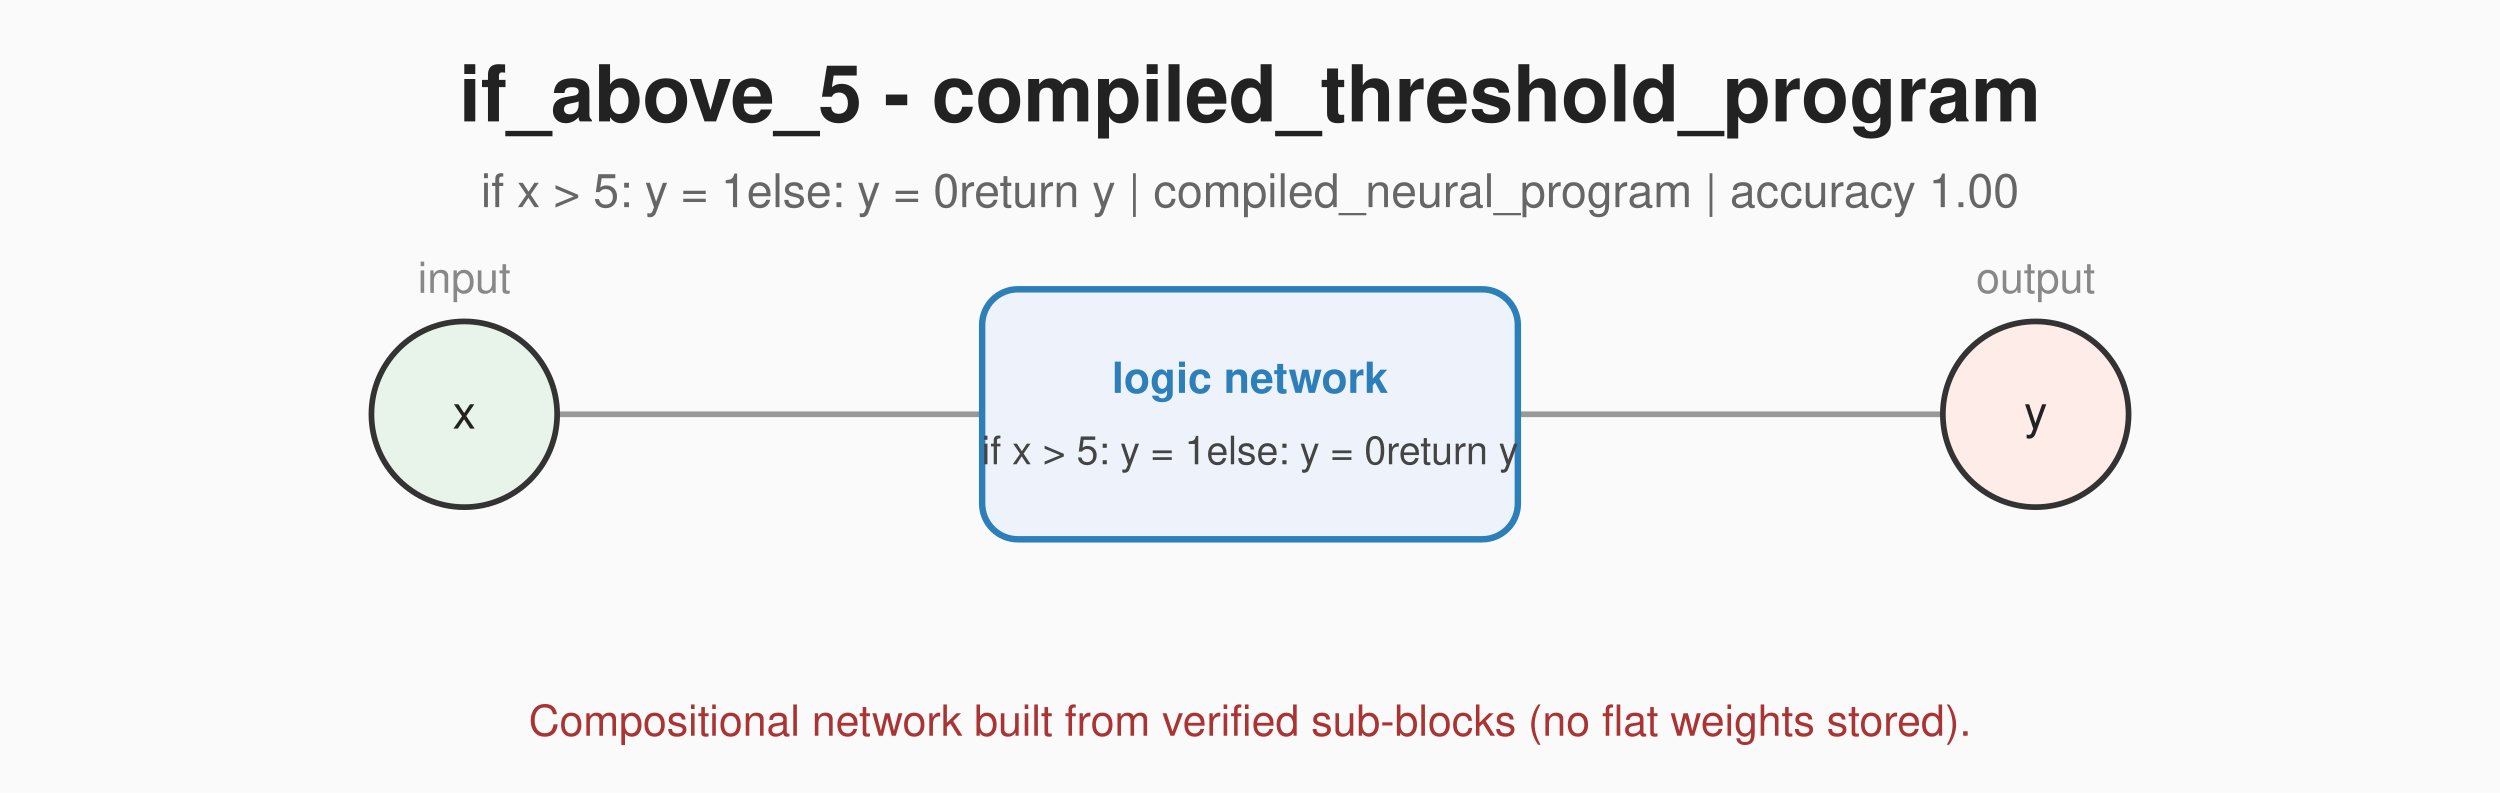
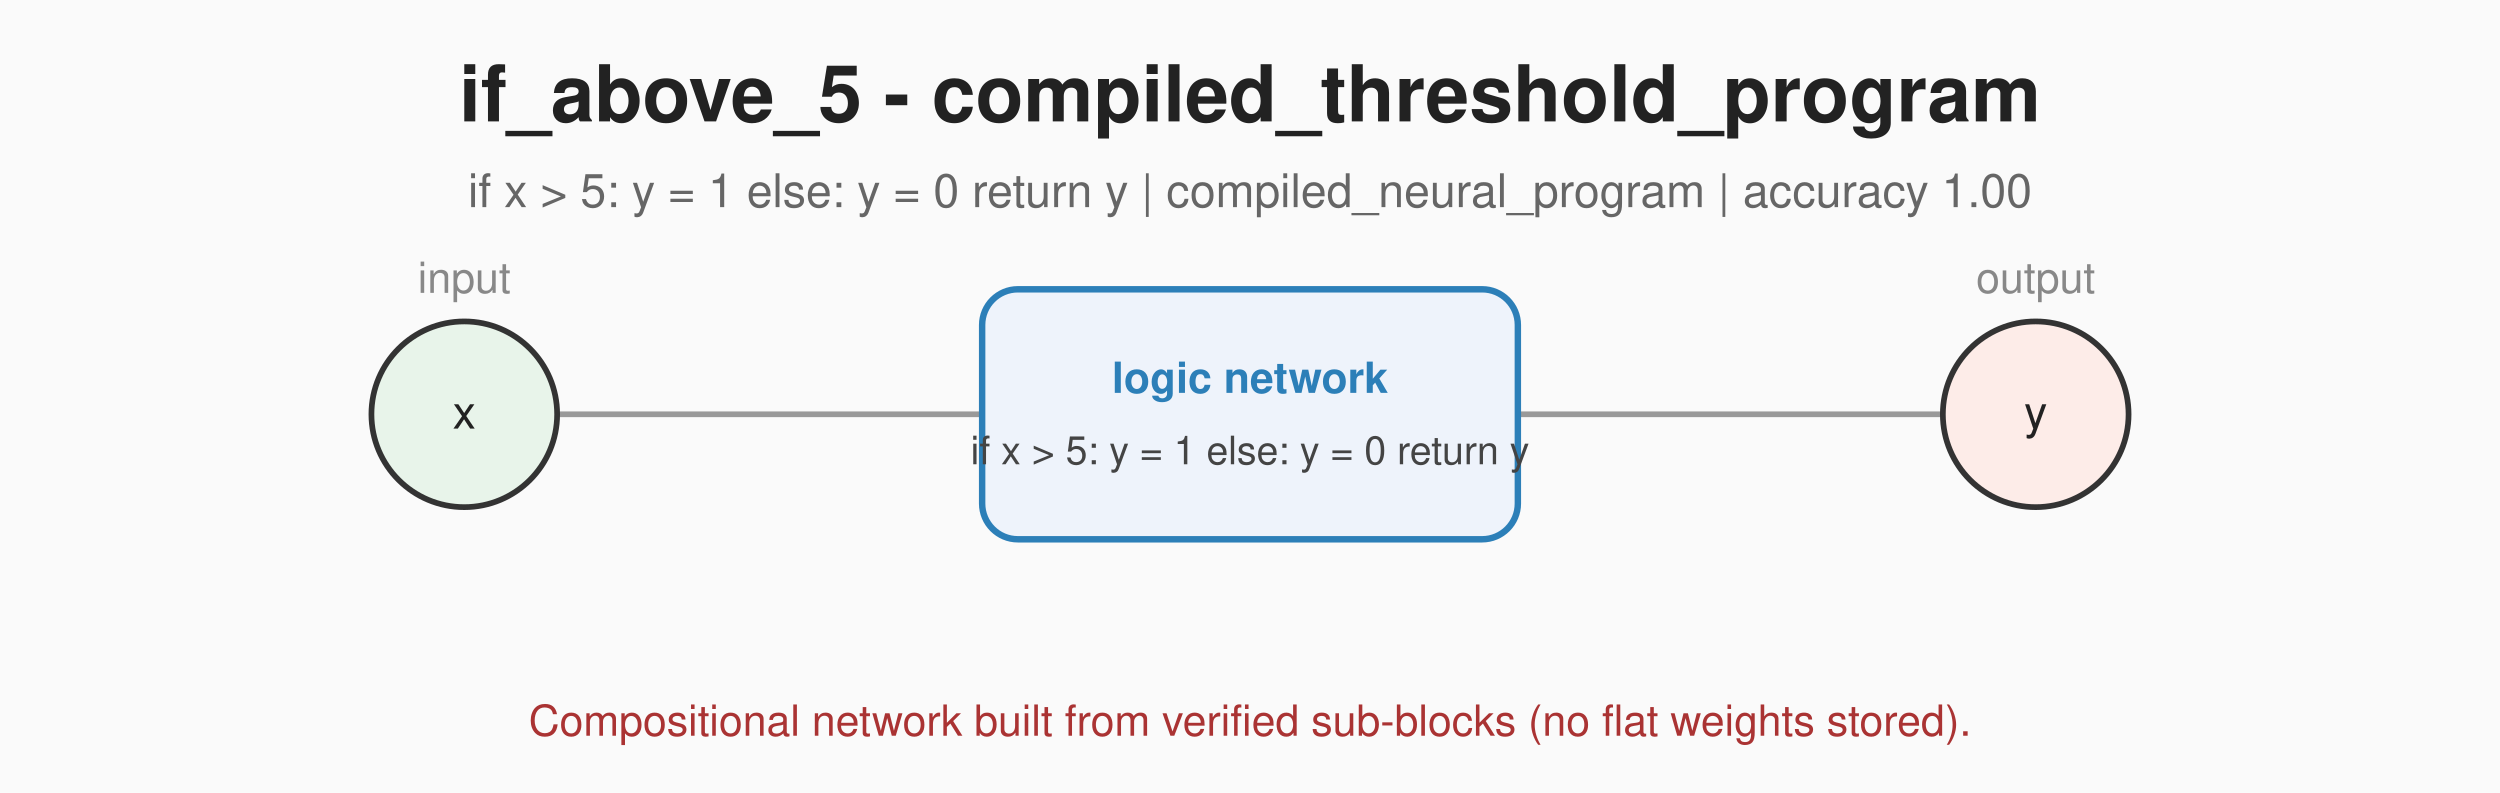
<svg xmlns="http://www.w3.org/2000/svg" width="700" height="222" viewBox="0 0 700 222" font-family="Helvetica, Arial, sans-serif">
  <rect width="700" height="222" fill="#fafafa" />
  <text x="350.0" y="34" text-anchor="middle" font-size="22" font-weight="bold" fill="#222">if_above_5 - compiled_threshold_program</text>
  <text x="350.0" y="58" text-anchor="middle" font-size="13" fill="#666">
- if x &gt; 5:
-     y = 1
- else:
-     y = 0
- return y
-   |  compiled_neural_program  |  accuracy 1.00</text>
+         if x &gt; 5:
+             y = 1
+         else:
+             y = 0
+         return y
+           |  compiled_neural_program  |  accuracy 1.00</text>
  <line x1="130.0" y1="116.0" x2="275.0" y2="116.0" stroke="#999" stroke-width="1.6" />
  <line x1="425.0" y1="116.0" x2="570.0" y2="116.0" stroke="#999" stroke-width="1.6" />
  <rect x="275.0" y="81.0" width="150" height="70" rx="10" fill="#eef3fb" stroke="#2c7fb8" stroke-width="1.8" />
  <text x="350.0" y="110.0" text-anchor="middle" font-size="12" fill="#2c7fb8" font-weight="bold">logic network</text>
  <text x="350.0" y="130.0" text-anchor="middle" font-size="11" fill="#444">
- if x &gt; 5:
-     y = 1
- else:
-     y = 0
- return y
- </text>
+         if x &gt; 5:
+             y = 1
+         else:
+             y = 0
+         return y
+         </text>
  <circle cx="130.0" cy="116.0" r="26" fill="#e8f4ea" stroke="#333333" stroke-width="1.6" />
  <text x="130.0" y="120.0" text-anchor="middle" font-size="13" fill="#222">x</text>
  <circle cx="570.0" cy="116.0" r="26" fill="#fdece8" stroke="#333333" stroke-width="1.6" />
  <text x="570.0" y="120.0" text-anchor="middle" font-size="13" fill="#222">y</text>
  <text x="130.0" y="82.0" text-anchor="middle" font-size="12" fill="#888">input</text>
  <text x="570.0" y="82.0" text-anchor="middle" font-size="12" fill="#888">output</text>
  <text x="350.0" y="206" text-anchor="middle" font-size="12" fill="#a33">Compositional network built from verified sub-blocks (no flat weights stored).</text>
</svg>
